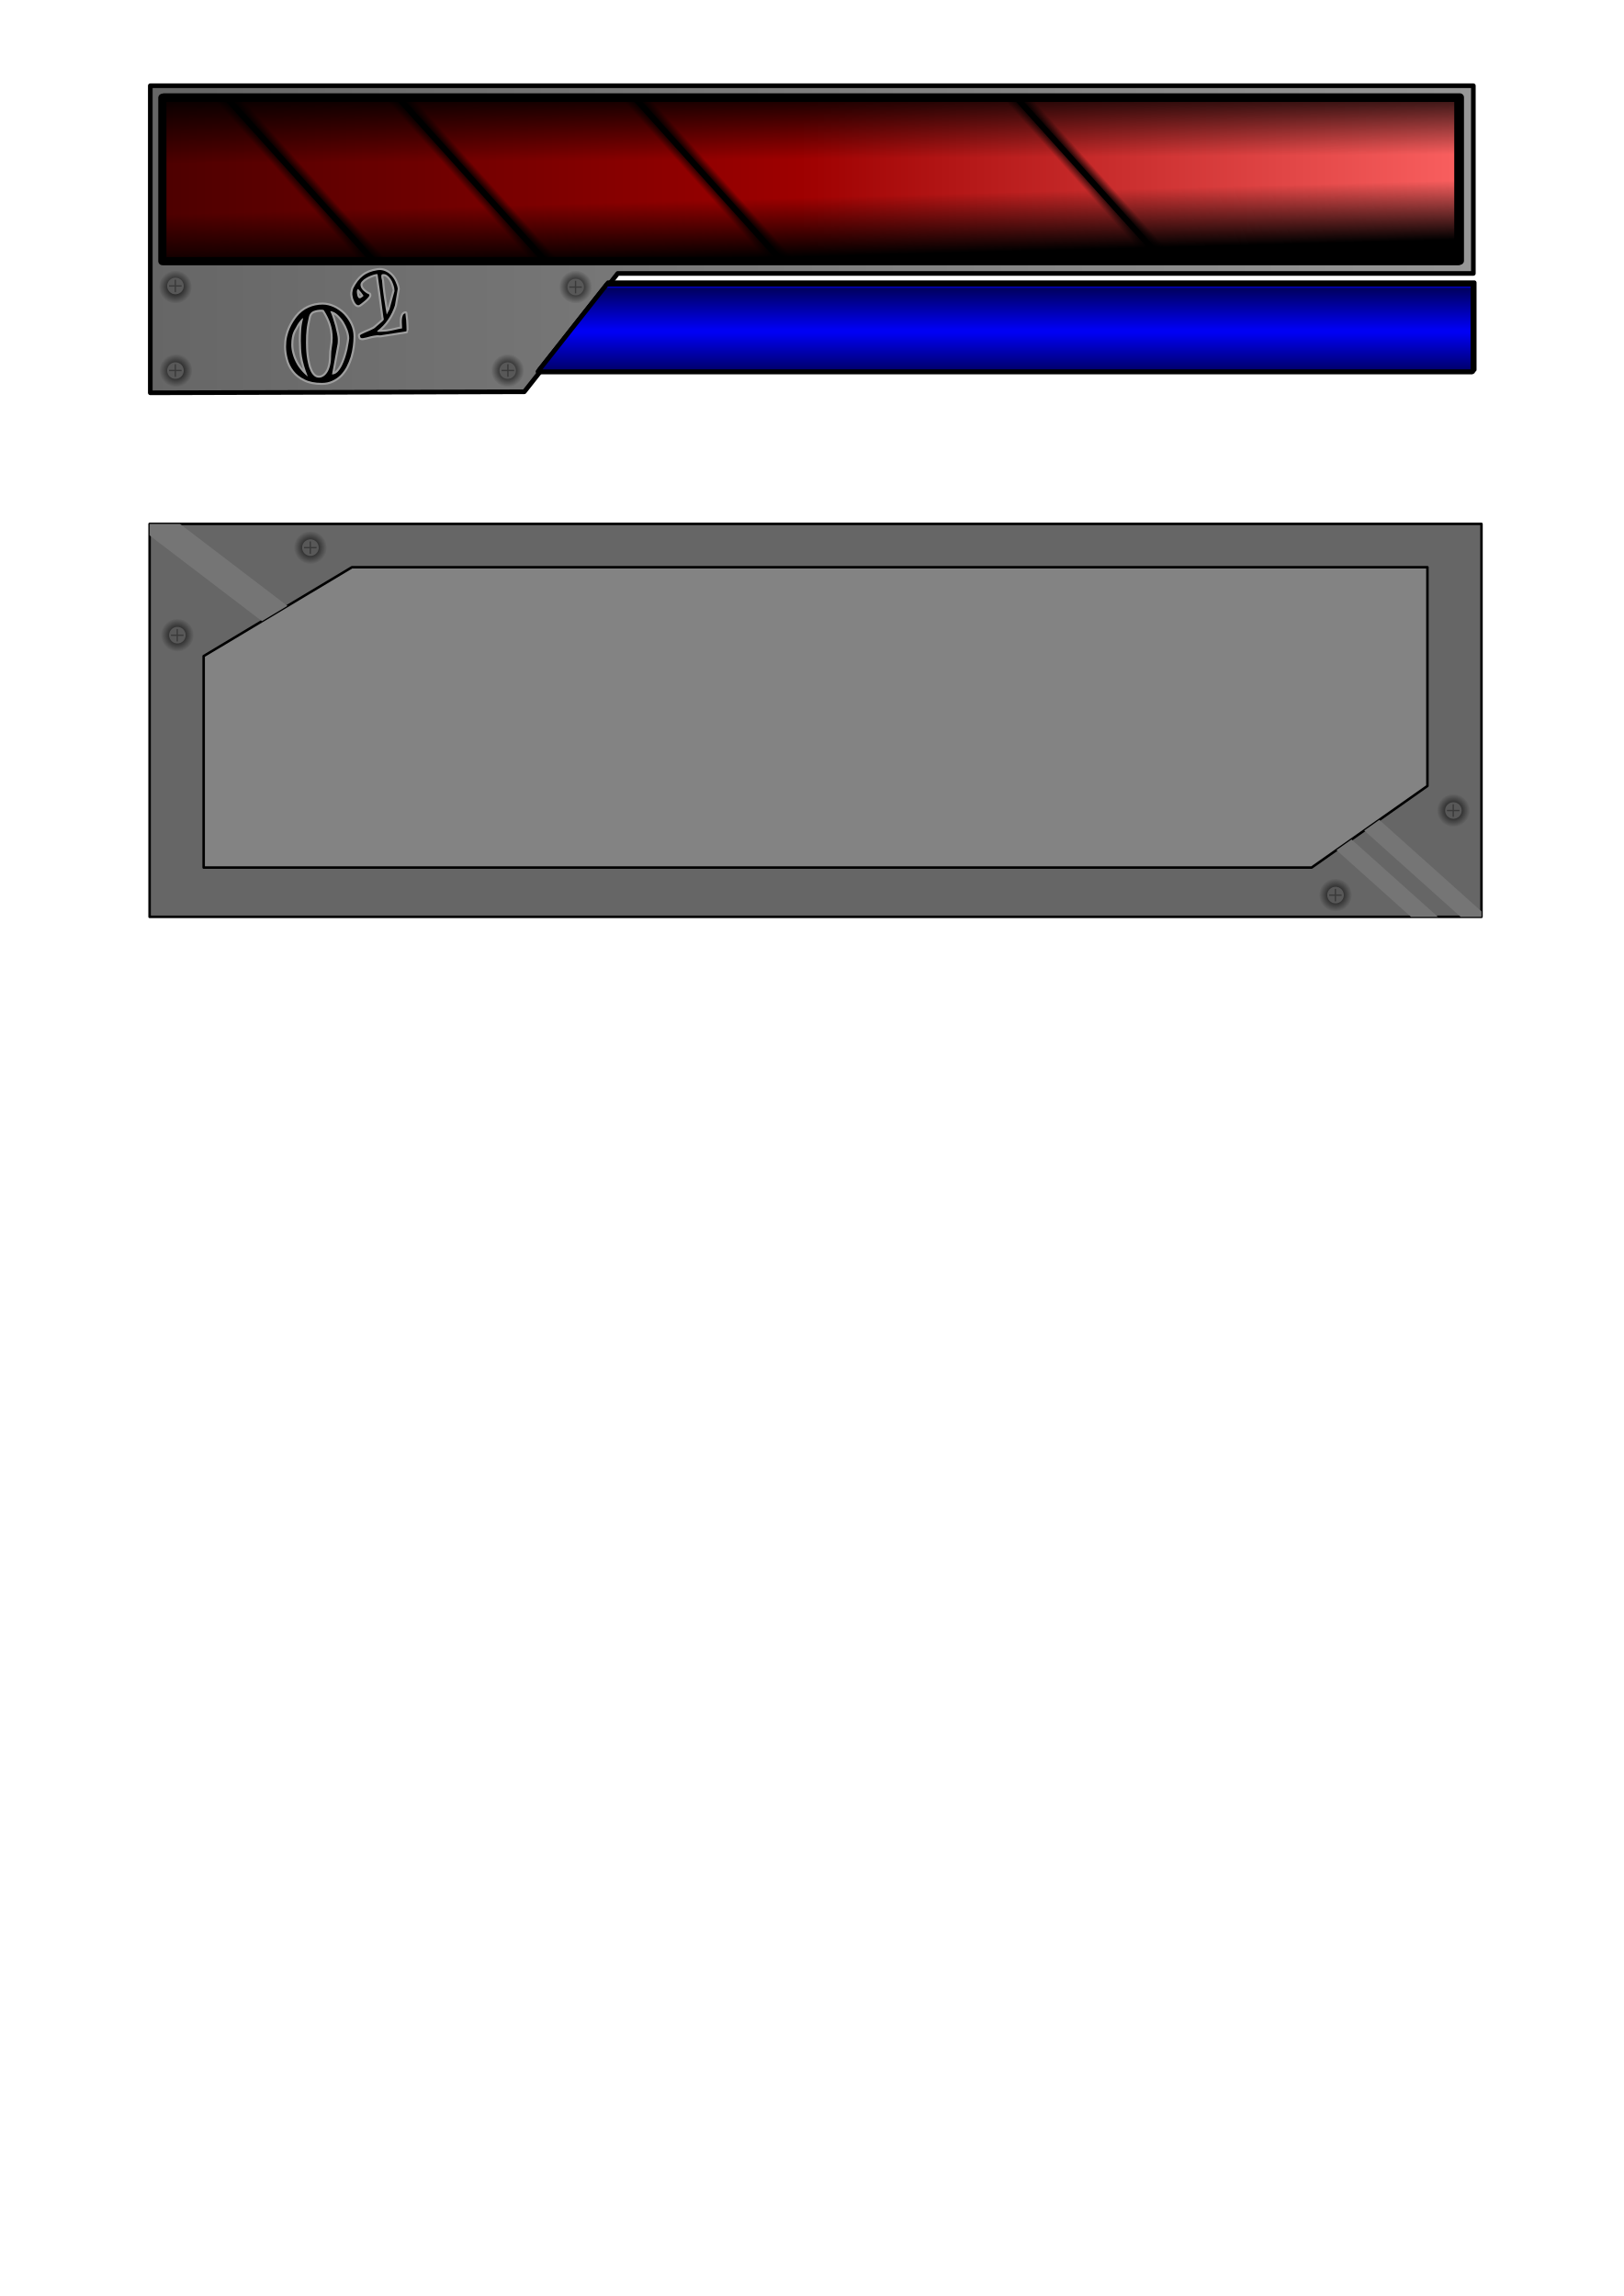
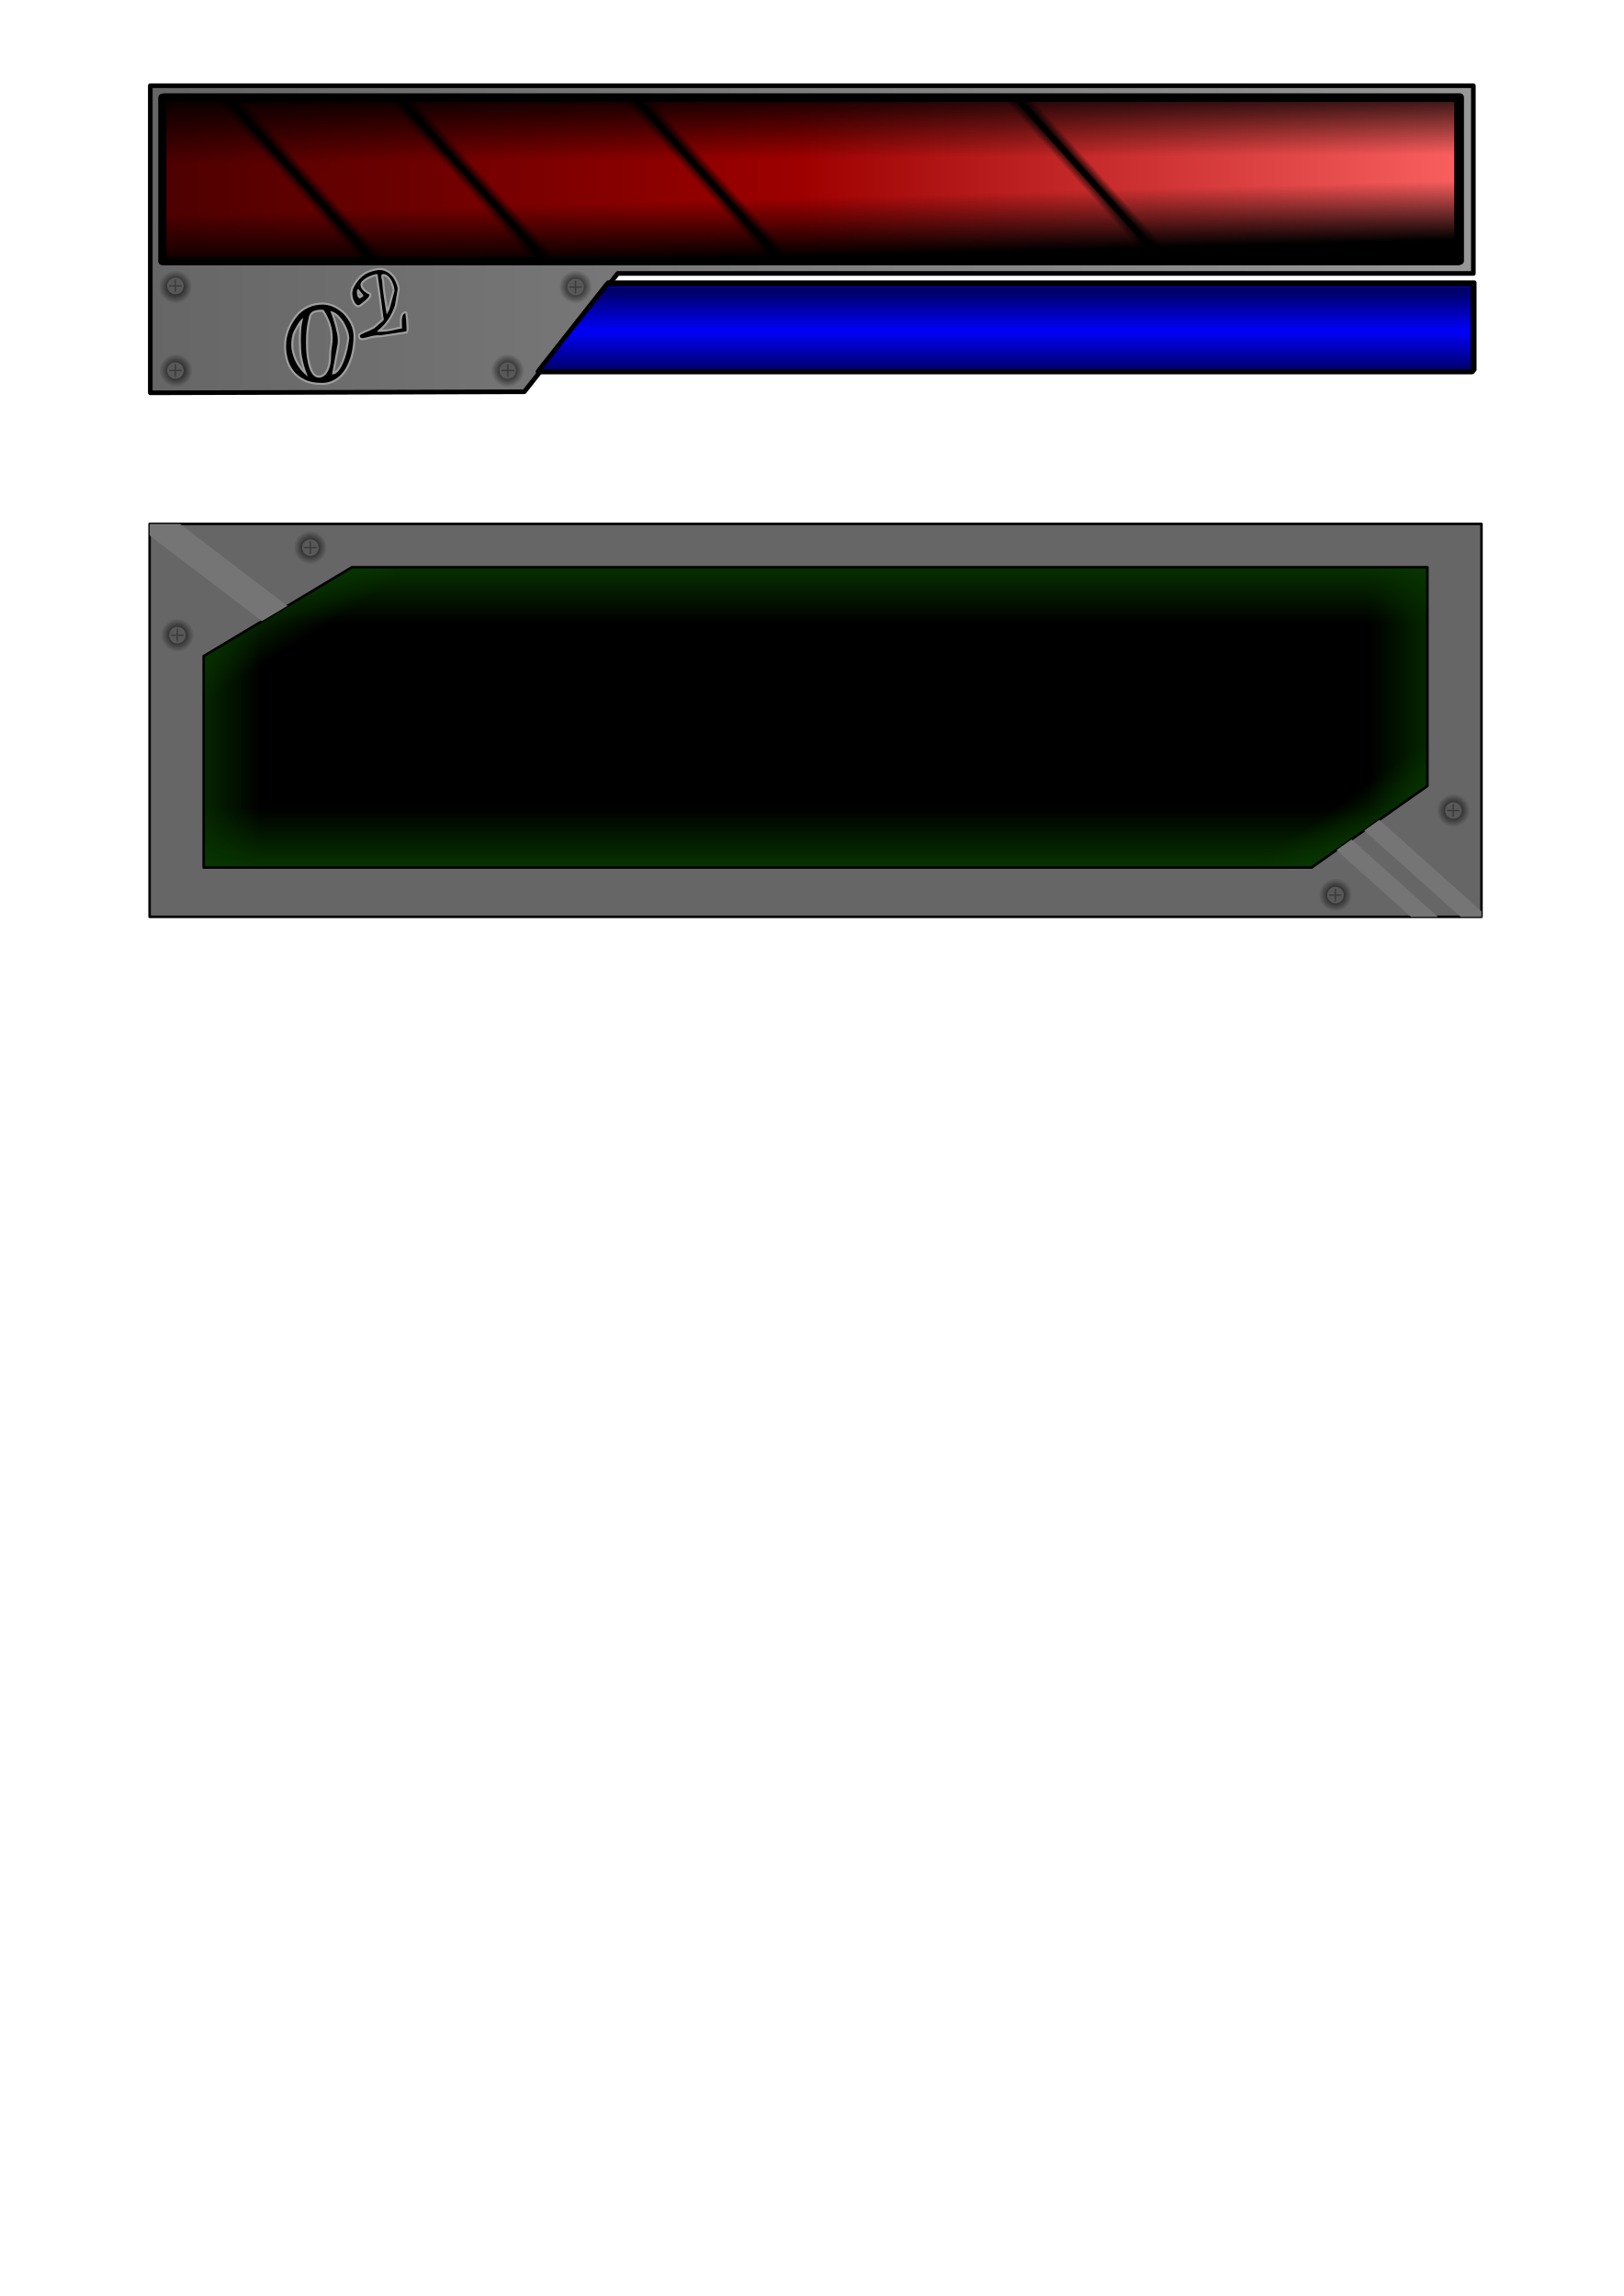
<svg xmlns="http://www.w3.org/2000/svg" xmlns:xlink="http://www.w3.org/1999/xlink" width="210mm" height="297mm" viewBox="0 0 210 297" version="1.1" id="svg1">
  <defs id="defs1">
+     <linearGradient id="linearGradient26">
+       <stop style="stop-color:#1ac000;stop-opacity:1;" offset="0" id="stop23" />
+       <stop style="stop-color:#1ac000;stop-opacity:0;" offset="1" id="stop26" />
+     </linearGradient>
+     <linearGradient id="linearGradient21">
+       <stop style="stop-color:#1ac000;stop-opacity:1;" offset="0" id="stop21" />
+       <stop style="stop-color:#1ac000;stop-opacity:0;" offset="1" id="stop22" />
+     </linearGradient>
+     <linearGradient id="linearGradient19">
+       <stop style="stop-color:#1ac000;stop-opacity:1;" offset="0" id="stop19" />
+       <stop style="stop-color:#1ac000;stop-opacity:0;" offset="1" id="stop20" />
+     </linearGradient>
+     <linearGradient id="linearGradient14">
+       <stop style="stop-color:#1ac000;stop-opacity:1;" offset="0" id="stop17" />
+       <stop style="stop-color:#1ac000;stop-opacity:0;" offset="1" id="stop18" />
+     </linearGradient>
+     <linearGradient id="linearGradient11">
+       <stop style="stop-color:#1ac000;stop-opacity:0;" offset="0" id="stop11" />
+       <stop style="stop-color:#1ac000;stop-opacity:1;" offset="1" id="stop12" />
+     </linearGradient>
+     <linearGradient id="linearGradient8">
+       <stop style="stop-color:#1ac000;stop-opacity:1;" offset="0" id="stop8" />
+       <stop style="stop-color:#1ac000;stop-opacity:0;" offset="1" id="stop9" />
+     </linearGradient>
    <linearGradient id="linearGradient64">
      <stop style="stop-color:#000000;stop-opacity:1;" offset="0" id="stop64" />
      <stop style="stop-color:#000000;stop-opacity:0;" offset="1" id="stop65" />
    </linearGradient>
    <linearGradient id="linearGradient53">
      <stop style="stop-color:#000000;stop-opacity:0;" offset="0.332" id="stop55" />
      <stop style="stop-color:#000000;stop-opacity:1;" offset="0.516" id="stop53" />
      <stop style="stop-color:#000000;stop-opacity:0;" offset="0.676" id="stop54" />
    </linearGradient>
    <linearGradient id="linearGradient51">
      <stop style="stop-color:#2c2c2c;stop-opacity:1;" offset="0" id="stop49" />
      <stop style="stop-color:#666666;stop-opacity:1;" offset="0.513" id="stop50" />
      <stop style="stop-color:#373737;stop-opacity:1;" offset="0.989" id="stop51" />
    </linearGradient>
    <linearGradient id="linearGradient40">
      <stop style="stop-color:#000000;stop-opacity:1;" offset="0" id="stop40" />
      <stop style="stop-color:#000000;stop-opacity:0;" offset="1" id="stop41" />
    </linearGradient>
    <linearGradient id="linearGradient28">
      <stop style="stop-color:#000000;stop-opacity:1;" offset="0" id="stop28" />
      <stop style="stop-color:#000000;stop-opacity:0;" offset="1" id="stop29" />
    </linearGradient>
    <linearGradient id="linearGradient24">
      <stop style="stop-color:#666666;stop-opacity:1;" offset="0" id="stop24" />
      <stop style="stop-color:#979797;stop-opacity:1;" offset="1" id="stop25" />
    </linearGradient>
    <linearGradient id="linearGradient13">
      <stop style="stop-color:#4d0000;stop-opacity:1;" offset="0" id="stop14" />
      <stop style="stop-color:#9e0000;stop-opacity:1;" offset="0.492" id="stop15" />
      <stop style="stop-color:#f95f5f;stop-opacity:1;" offset="1" id="stop16" />
    </linearGradient>
    <linearGradient id="swatch7">
      <stop style="stop-color:#666666;stop-opacity:1;" offset="0" id="stop7" />
    </linearGradient>
    <linearGradient xlink:href="#linearGradient51" id="linearGradient16" x1="19.454" y1="22.894" x2="188.405" y2="22.894" gradientUnits="userSpaceOnUse" gradientTransform="matrix(0.9938424,0,0,0.9417226,0.9085096,1.468479)" />
    <linearGradient xlink:href="#linearGradient24" id="linearGradient25" x1="17.812" y1="64.259" x2="189.227" y2="64.259" gradientUnits="userSpaceOnUse" gradientTransform="translate(0.6713788,-33.4426)" />
    <radialGradient xlink:href="#linearGradient28" id="radialGradient29" cx="21.887" cy="36.993" fx="21.887" fy="36.993" r="2.148" gradientUnits="userSpaceOnUse" />
    <radialGradient xlink:href="#linearGradient28" id="radialGradient30" cx="21.954" cy="47.802" fx="21.954" fy="47.802" r="2.148" gradientUnits="userSpaceOnUse" />
    <radialGradient xlink:href="#linearGradient28" id="radialGradient31" cx="73.65" cy="36.993" fx="73.65" fy="36.993" r="2.148" gradientUnits="userSpaceOnUse" />
    <radialGradient xlink:href="#linearGradient28" id="radialGradient32" cx="64.855" cy="47.802" fx="64.855" fy="47.802" r="2.148" gradientUnits="userSpaceOnUse" />
    <linearGradient xlink:href="#linearGradient40" id="linearGradient44" gradientUnits="userSpaceOnUse" gradientTransform="translate(-3.418103,-1.329263)" x1="132.926" y1="52.696" x2="132.926" y2="43.581" />
    <clipPath clipPathUnits="userSpaceOnUse" id="clipPath44">
      <path id="path45" style="fill:none;fill-opacity:1;stroke:#000000;stroke-width:0.584;stroke-linecap:round;stroke-linejoin:round;stroke-dasharray:none;stroke-opacity:1" d="M 77.847,36.808 68.955,48.071 H 189.87 V 36.808 Z" />
    </clipPath>
    <linearGradient xlink:href="#linearGradient40" id="linearGradient45" gradientUnits="userSpaceOnUse" gradientTransform="translate(-3.418103,-1.329263)" x1="132.926" y1="52.696" x2="132.926" y2="43.581" />
    <linearGradient xlink:href="#linearGradient40" id="linearGradient47" gradientUnits="userSpaceOnUse" gradientTransform="translate(-3.418103,-1.329263)" x1="132.926" y1="52.696" x2="132.926" y2="43.581" />
    <linearGradient xlink:href="#linearGradient40" id="linearGradient48" gradientUnits="userSpaceOnUse" gradientTransform="translate(-3.418103,-1.329263)" x1="132.926" y1="52.696" x2="132.926" y2="43.581" />
    <linearGradient xlink:href="#linearGradient13" id="linearGradient49" gradientUnits="userSpaceOnUse" gradientTransform="matrix(0.9938424,0,0,0.9417226,0.718615,54.82887)" x1="19.454" y1="22.894" x2="188.405" y2="22.894" />
    <linearGradient xlink:href="#linearGradient53" id="linearGradient54" x1="-26.61" y1="102.745" x2="-15.782" y2="102.745" gradientUnits="userSpaceOnUse" />
    <linearGradient xlink:href="#linearGradient53" id="linearGradient56" gradientUnits="userSpaceOnUse" x1="-26.61" y1="102.745" x2="-15.782" y2="102.745" />
    <linearGradient xlink:href="#linearGradient53" id="linearGradient58" gradientUnits="userSpaceOnUse" x1="-26.61" y1="102.745" x2="-15.782" y2="102.745" />
    <linearGradient xlink:href="#linearGradient53" id="linearGradient60" gradientUnits="userSpaceOnUse" x1="-26.61" y1="102.745" x2="-15.782" y2="102.745" />
    <linearGradient xlink:href="#linearGradient64" id="linearGradient65" x1="103.973" y1="86.37" x2="103.772" y2="78.716" gradientUnits="userSpaceOnUse" />
    <linearGradient xlink:href="#linearGradient64" id="linearGradient66" gradientUnits="userSpaceOnUse" x1="103.838" y1="87.847" x2="103.772" y2="78.582" gradientTransform="translate(-207.7447,-152.3299)" />
    <radialGradient xlink:href="#linearGradient28" id="radialGradient77" gradientUnits="userSpaceOnUse" cx="73.65" cy="36.993" fx="73.65" fy="36.993" r="2.148" />
    <radialGradient xlink:href="#linearGradient28" id="radialGradient79" gradientUnits="userSpaceOnUse" cx="73.65" cy="36.993" fx="73.65" fy="36.993" r="2.148" />
    <radialGradient xlink:href="#linearGradient28" id="radialGradient83" gradientUnits="userSpaceOnUse" cx="73.65" cy="36.993" fx="73.65" fy="36.993" r="2.148" />
    <radialGradient xlink:href="#linearGradient28" id="radialGradient84" gradientUnits="userSpaceOnUse" cx="73.65" cy="36.993" fx="73.65" fy="36.993" r="2.148" />
    <clipPath clipPathUnits="userSpaceOnUse" id="clipPath84">
      <path id="path85" style="fill:#666666;fill-opacity:1;stroke:#000000;stroke-width:0.414;stroke-linecap:round;stroke-linejoin:round;stroke-dasharray:none;stroke-opacity:1" d="m -69.487,111.734 -66.626,83.8 H 36.145 l 66.626,-83.8 z m 18.82,9.241 H 88.433 L 51.346,167.621 22.536,185.022 H -120.764 l 35.858,-45.102 z" />
    </clipPath>
    <clipPath clipPathUnits="userSpaceOnUse" id="clipPath86">
      <path id="path87" style="fill:#666666;fill-opacity:1;stroke:#000000;stroke-width:0.395;stroke-linecap:round;stroke-linejoin:round;stroke-dasharray:none;stroke-opacity:1" d="M -56.289,101.557 -113.016,177.724 H 59.242 l 56.727,-76.167 z m 19.911,8.4 H 102.722 L 71.145,152.354 44.391,168.17 H -98.909 l 30.531,-40.994 z" />
    </clipPath>
    <clipPath clipPathUnits="userSpaceOnUse" id="clipPath88">
      <path id="path89" style="fill:#666666;fill-opacity:1;stroke:#000000;stroke-width:0.395;stroke-linecap:round;stroke-linejoin:round;stroke-dasharray:none;stroke-opacity:1" d="M -56.289,101.557 -113.016,177.724 H 59.242 l 56.727,-76.167 z m 19.911,8.4 H 102.722 L 71.145,152.354 44.391,168.17 H -98.909 l 30.531,-40.994 z" />
    </clipPath>
+     <linearGradient xlink:href="#linearGradient8" id="linearGradient9" x1="103.504" y1="71.158" x2="103.504" y2="79.707" gradientUnits="userSpaceOnUse" gradientTransform="translate(0,0.980201)" />
+     <linearGradient xlink:href="#linearGradient26" id="linearGradient10" gradientUnits="userSpaceOnUse" gradientTransform="translate(-211.6286,-184.2469)" x1="103.504" y1="71.158" x2="103.504" y2="79.707" />
+     <linearGradient xlink:href="#linearGradient11" id="linearGradient12" x1="178.128" y1="91.469" x2="189.603" y2="91.469" gradientUnits="userSpaceOnUse" gradientTransform="translate(-1.089112)" />
+     <linearGradient xlink:href="#linearGradient14" id="linearGradient18" x1="81.977" y1="194.915" x2="81.872" y2="188.066" gradientUnits="userSpaceOnUse" gradientTransform="translate(1.517726,-3.358289)" />
+     <linearGradient xlink:href="#linearGradient19" id="linearGradient20" x1="21.178" y1="95.264" x2="32.345" y2="95.264" gradientUnits="userSpaceOnUse" gradientTransform="translate(1.415846)" />
+     <linearGradient xlink:href="#linearGradient21" id="linearGradient22" x1="-11.264" y1="79.23" x2="-11.125" y2="87.602" gradientUnits="userSpaceOnUse" gradientTransform="translate(-0.1043817,3.558134)" />
  </defs>
  <g id="layer1">
    <g id="g67" transform="translate(0.8056546,0.1342758)">
      <rect style="display:inline;fill:url(#linearGradient45);stroke:none;stroke-width:0.584;stroke-linecap:round;stroke-linejoin:round;stroke-dasharray:none;stroke-opacity:1" id="rect45" width="129.508" height="9.305" x="64.564" y="42.157" clip-path="url(#clipPath44)" transform="matrix(1,0,0,-1,0.1898946,84.91052)" />
      <path id="rect1" style="fill:url(#linearGradient25);stroke:#000000;stroke-width:0.6;stroke-linecap:round;stroke-linejoin:round;stroke-dasharray:none;stroke-opacity:1" d="M 18.633,10.956 V 50.677 L 67.004,50.543 79.088,35.235 H 189.749 V 10.956 Z" />
      <rect style="fill:url(#linearGradient16);fill-opacity:1;stroke:#000000;stroke-width:1.06;stroke-linecap:round;stroke-linejoin:round;stroke-dasharray:none;stroke-opacity:1" id="rect2" width="167.616" height="21.121" x="20.39" y="12.468" />
      <circle style="fill:url(#radialGradient29);fill-opacity:1;stroke:none;stroke-width:0.6;stroke-linecap:round;stroke-linejoin:round;stroke-dasharray:none;stroke-opacity:1" id="path26" cx="21.887" cy="36.993" r="2.148" />
      <circle style="fill:url(#radialGradient30);fill-opacity:1;stroke:none;stroke-width:0.6;stroke-linecap:round;stroke-linejoin:round;stroke-dasharray:none;stroke-opacity:1" id="circle26" cx="21.954" cy="47.802" r="2.148" />
      <circle style="fill:url(#radialGradient32);fill-opacity:1;stroke:none;stroke-width:0.6;stroke-linecap:round;stroke-linejoin:round;stroke-dasharray:none;stroke-opacity:1" id="circle27" cx="64.855" cy="47.802" r="2.148" />
      <circle style="fill:#585858;fill-opacity:1;stroke:none;stroke-width:0.3;stroke-linecap:round;stroke-linejoin:round;stroke-dasharray:none;stroke-opacity:1" id="circle36" cx="64.855" cy="47.802" r="1.074" />
      <circle style="fill:#585858;fill-opacity:1;stroke:none;stroke-width:0.3;stroke-linecap:round;stroke-linejoin:round;stroke-dasharray:none;stroke-opacity:1" id="circle37" cx="21.887" cy="47.802" r="1.074" />
      <circle style="fill:#585858;fill-opacity:1;stroke:none;stroke-width:0.3;stroke-linecap:round;stroke-linejoin:round;stroke-dasharray:none;stroke-opacity:1" id="circle38" cx="21.887" cy="36.859" r="1.074" />
      <rect style="display:inline;fill:url(#linearGradient44);stroke:none;stroke-width:0.584;stroke-linecap:round;stroke-linejoin:round;stroke-dasharray:none;stroke-opacity:1" id="rect42" width="129.508" height="9.305" x="64.564" y="42.157" clip-path="url(#clipPath44)" />
      <path id="rect38" style="fill:none;fill-opacity:1;stroke:#000000;stroke-width:0.584;stroke-linecap:round;stroke-linejoin:round;stroke-dasharray:none;stroke-opacity:1" d="M 77.847,36.428 68.955,47.691 H 189.87 V 36.428 Z" />
      <path id="rect72" style="fill:#000000;fill-opacity:0.34;stroke:none;stroke-width:0.588;stroke-linecap:round;stroke-linejoin:round;stroke-dasharray:none;stroke-opacity:1" d="M 21.784 36.043 L 21.784 36.767 L 21.059 36.767 L 21.059 36.94 L 21.784 36.94 L 21.784 37.665 L 21.957 37.665 L 21.957 36.94 L 22.681 36.94 L 22.681 36.767 L 21.957 36.767 L 21.957 36.043 L 21.784 36.043 z " />
      <path id="path73" style="fill:#000000;fill-opacity:0.34;stroke:none;stroke-width:0.588;stroke-linecap:round;stroke-linejoin:round;stroke-dasharray:none;stroke-opacity:1" d="m 21.784,46.979 v 0.725 h -0.725 v 0.173 h 0.725 v 0.725 h 0.173 v -0.725 h 0.725 V 47.703 H 21.957 v -0.725 z" />
      <path id="path74" style="fill:#000000;fill-opacity:0.34;stroke:none;stroke-width:0.588;stroke-linecap:round;stroke-linejoin:round;stroke-dasharray:none;stroke-opacity:1" d="m 64.797,46.979 v 0.725 H 64.073 v 0.173 h 0.725 v 0.725 h 0.173 v -0.725 h 0.725 v -0.173 h -0.725 v -0.725 z" />
      <g id="g77">
        <circle style="fill:url(#radialGradient31);fill-opacity:1;stroke:none;stroke-width:0.6;stroke-linecap:round;stroke-linejoin:round;stroke-dasharray:none;stroke-opacity:1" id="circle76" cx="73.65" cy="36.993" r="2.148" />
        <circle style="fill:#585858;fill-opacity:1;stroke:none;stroke-width:0.3;stroke-linecap:round;stroke-linejoin:round;stroke-dasharray:none;stroke-opacity:1" id="circle77" cx="73.65" cy="36.993" r="1.074" />
        <path id="path77" style="fill:#000000;fill-opacity:0.34;stroke:none;stroke-width:0.588;stroke-linecap:round;stroke-linejoin:round;stroke-dasharray:none;stroke-opacity:1" d="m 73.545,36.188 v 0.725 h -0.725 v 0.173 h 0.725 v 0.725 h 0.173 v -0.725 h 0.725 v -0.173 h -0.725 v -0.725 z" />
      </g>
      <g id="g68" transform="matrix(0.4008509,0,0,0.4008509,21.1315,70.28018)">
        <path style="font-size:37.328px;font-family:Miltonian;-inkscape-font-specification:Miltonian;text-align:center;text-anchor:middle;stroke:#9f9f9f;stroke-width:1.322;stroke-linecap:round;stroke-linejoin:round;stroke-dasharray:none;stroke-opacity:1" d="m -49.331,77.373 q -1.866,0 -3.695,-0.859 -1.792,-0.859 -3.21,-2.277 -1.381,-1.456 -2.24,-3.285 -0.859,-1.866 -0.859,-3.845 0,-1.53 0.224,-3.21 0.224,-1.717 0.709,-3.36 0.523,-1.68 1.306,-3.21 0.821,-1.53 1.941,-2.688 1.157,-1.157 2.65,-1.829 1.493,-0.709 3.397,-0.709 3.36,0 5.562,1.12 2.24,1.083 3.546,2.8 1.344,1.717 1.866,3.807 0.56,2.053 0.56,3.994 0,1.754 -0.336,3.21 -0.336,1.456 -0.859,2.65 -0.523,1.195 -1.12,2.128 -0.597,0.933 -1.12,1.605 -1.568,1.978 -3.77,2.986 -2.165,0.971 -4.554,0.971 z m -3.285,-10.751 q 0,2.314 0.709,4.554 0.747,2.202 2.09,4.293 0.112,0.187 0.373,0.224 0.261,0.037 0.485,0.037 1.381,0 2.538,-0.448 1.157,-0.448 1.493,-1.866 0.299,-1.381 0.485,-2.352 0.187,-1.008 0.261,-1.866 0.112,-0.896 0.149,-1.829 0.037,-0.933 0.037,-2.24 0,-0.709 -0.037,-1.829 -0.037,-1.12 -0.187,-2.352 -0.149,-1.269 -0.448,-2.538 -0.261,-1.306 -0.747,-2.314 -0.448,-1.045 -1.157,-1.68 -0.672,-0.635 -1.642,-0.635 -0.709,0 -1.418,0.448 -0.672,0.411 -1.232,1.269 -0.56,0.859 -0.896,2.202 -0.336,1.306 -0.336,3.098 0,1.418 -0.261,2.912 -0.261,1.493 -0.261,2.912 z m -5.338,-0.149 q 0,1.12 0.485,2.576 0.523,1.456 1.344,2.8 0.859,1.306 1.941,2.277 1.083,0.971 2.277,1.157 0,-0.037 0,-0.075 0.037,-0.037 0.037,-0.075 -0.411,-0.821 -0.821,-2.128 -0.411,-1.306 -0.784,-2.613 -0.336,-1.344 -0.56,-2.464 -0.224,-1.12 -0.224,-1.642 0,-0.224 0,-0.784 0,-0.56 0.037,-0.672 l 1.829,-10.004 q -0.971,0 -1.754,0.784 -0.784,0.784 -1.418,2.016 -0.597,1.195 -1.083,2.65 -0.448,1.418 -0.747,2.725 -0.261,1.306 -0.411,2.277 -0.149,0.933 -0.149,1.195 z m 15.603,-0.821 q 0,1.792 -0.112,3.621 -0.112,1.792 -0.635,3.658 h 0.224 q 0.037,0 0.261,-0.224 0.224,-0.261 0.485,-0.56 0.261,-0.336 0.523,-0.672 0.261,-0.373 0.373,-0.597 0.373,-0.709 0.709,-1.269 0.373,-0.56 0.635,-1.232 0.299,-0.709 0.448,-1.605 0.187,-0.933 0.187,-2.352 0,-1.456 -0.411,-2.874 -0.373,-1.456 -1.083,-2.8 -0.672,-1.344 -1.68,-2.501 -0.971,-1.195 -2.165,-2.09 0.784,1.978 1.232,3.546 0.448,1.568 0.672,2.912 0.224,1.344 0.261,2.576 0.075,1.195 0.075,2.464 z" id="text67" transform="scale(-1)" aria-label="0" />
        <path d="m 70.952,-57.162 q 0,-0.216 0.525,-0.402 0.556,-0.185 1.297,-0.371 0.772,-0.216 1.575,-0.402 0.834,-0.216 1.39,-0.432 0.093,-0.031 0.463,-0.247 0.371,-0.247 0.834,-0.525 0.463,-0.278 0.896,-0.556 0.463,-0.278 0.68,-0.432 0.525,-0.34 0.649,-0.494 0.124,-0.185 0.124,-0.432 0,-0.154 -0.031,-0.309 0,-0.185 0,-0.463 0.062,-1.946 0.093,-4.046 0.062,-2.1 0.093,-3.985 0.031,-1.915 0.031,-3.367 0.031,-1.452 0.031,-2.1 0,-0.247 -0.154,-0.278 -0.154,-0.031 -0.309,-0.031 -0.587,0 -1.514,0.185 -0.927,0.185 -1.822,0.556 -0.896,0.34 -1.544,0.896 -0.649,0.525 -0.649,1.266 0,0.525 0.216,0.988 0.216,0.463 0.556,0.896 0.34,0.402 0.741,0.772 0.402,0.34 0.803,0.587 0,0.031 0,0.093 0.031,0.062 0.031,0.093 0,0.309 -0.556,0.772 -0.556,0.463 -1.266,0.896 -0.68,0.432 -1.297,0.741 -0.618,0.309 -0.741,0.309 -0.432,0 -0.741,-0.371 -0.278,-0.371 -0.463,-0.865 -0.185,-0.525 -0.278,-1.019 -0.062,-0.525 -0.062,-0.803 0,-0.371 0,-0.649 0.031,-0.278 0.093,-0.556 0.093,-0.278 0.185,-0.587 0.124,-0.309 0.309,-0.741 0.865,-1.205 1.761,-2.07 0.896,-0.865 1.915,-1.421 1.019,-0.587 2.224,-0.865 1.205,-0.278 2.687,-0.278 1.359,0 2.409,0.649 1.05,0.649 1.761,1.668 0.71,0.988 1.05,2.224 0.371,1.236 0.371,2.378 l -1.73,5.189 q -1.174,2.317 -2.904,4.17 -1.699,1.853 -3.985,3.089 v 0.185 q 0,0.093 0.463,0.185 0.494,0.062 1.05,0.124 0.587,0.062 1.081,0.093 0.494,0.031 0.556,0.031 1.236,0 2.44,-0.093 1.205,-0.124 2.471,-0.124 0.062,-0.402 0.124,-1.174 0.062,-0.772 0.216,-1.544 0.154,-0.772 0.494,-1.328 0.34,-0.587 0.958,-0.587 0,0.093 -0.031,0.402 0,0.309 -0.031,0.68 0,0.34 -0.031,0.649 0,0.309 0,0.402 -0.031,0.371 -0.093,0.958 -0.031,0.587 -0.124,1.143 -0.062,0.556 -0.124,0.958 -0.031,0.402 -0.062,0.402 l -0.154,0.185 h -8.433 q -0.618,-0.154 -1.019,-0.185 -0.371,-0.031 -0.958,-0.031 -0.927,0 -1.822,0.124 -0.896,0.124 -1.822,0.124 -0.463,0 -0.68,-0.154 -0.216,-0.185 -0.216,-0.741 z m 10.224,-18.534 q -0.34,0 -0.432,0.371 -0.093,0.34 -0.093,0.741 0,0.309 0.031,0.556 0.031,0.216 0.031,0.309 -0.062,1.019 -0.124,1.915 -0.031,0.865 -0.062,1.761 0,0.865 -0.031,1.853 0,0.958 0,2.224 0,0.185 0,0.68 0,0.463 0,0.988 0.031,0.525 0.031,1.019 0,0.494 0,0.68 l 1.143,-1.544 2.502,-5.56 q 0.031,-0.031 0.031,-0.402 0.031,-0.371 0.031,-0.556 0,-0.587 -0.185,-1.452 -0.154,-0.865 -0.525,-1.668 -0.371,-0.803 -0.958,-1.359 -0.587,-0.556 -1.39,-0.556 z m -9.081,5.344 q 0,0.34 0.154,0.803 0.154,0.432 0.618,0.432 0.062,0 0.247,-0.062 0.185,-0.093 0.371,-0.185 0.216,-0.093 0.371,-0.185 0.154,-0.093 0.154,-0.154 v -0.185 q -0.309,-0.618 -0.587,-1.143 -0.247,-0.432 -0.494,-0.772 -0.216,-0.371 -0.278,-0.371 -0.247,0.093 -0.371,0.309 -0.093,0.216 -0.154,0.494 -0.031,0.247 -0.031,0.525 0,0.278 0,0.494 z" id="text68" style="font-size:30.889px;font-family:Miltonian;-inkscape-font-specification:Miltonian;text-align:center;text-anchor:middle;stroke:#9f9f9f;stroke-width:1.322;stroke-linecap:round;stroke-linejoin:round;stroke-dasharray:none;stroke-opacity:1" transform="rotate(-8.769053)" aria-label="2" />
        <path style="font-size:37.328px;font-family:Miltonian;-inkscape-font-specification:Miltonian;text-align:center;text-anchor:middle;stroke-width:0.065;stroke-linecap:round;stroke-linejoin:round" d="m -49.331,77.373 q -1.866,0 -3.695,-0.859 -1.792,-0.859 -3.21,-2.277 -1.381,-1.456 -2.24,-3.285 -0.859,-1.866 -0.859,-3.845 0,-1.53 0.224,-3.21 0.224,-1.717 0.709,-3.36 0.523,-1.68 1.306,-3.21 0.821,-1.53 1.941,-2.688 1.157,-1.157 2.65,-1.829 1.493,-0.709 3.397,-0.709 3.36,0 5.562,1.12 2.24,1.083 3.546,2.8 1.344,1.717 1.866,3.807 0.56,2.053 0.56,3.994 0,1.754 -0.336,3.21 -0.336,1.456 -0.859,2.65 -0.523,1.195 -1.12,2.128 -0.597,0.933 -1.12,1.605 -1.568,1.978 -3.77,2.986 -2.165,0.971 -4.554,0.971 z m -3.285,-10.751 q 0,2.314 0.709,4.554 0.747,2.202 2.09,4.293 0.112,0.187 0.373,0.224 0.261,0.037 0.485,0.037 1.381,0 2.538,-0.448 1.157,-0.448 1.493,-1.866 0.299,-1.381 0.485,-2.352 0.187,-1.008 0.261,-1.866 0.112,-0.896 0.149,-1.829 0.037,-0.933 0.037,-2.24 0,-0.709 -0.037,-1.829 -0.037,-1.12 -0.187,-2.352 -0.149,-1.269 -0.448,-2.538 -0.261,-1.306 -0.747,-2.314 -0.448,-1.045 -1.157,-1.68 -0.672,-0.635 -1.642,-0.635 -0.709,0 -1.418,0.448 -0.672,0.411 -1.232,1.269 -0.56,0.859 -0.896,2.202 -0.336,1.306 -0.336,3.098 0,1.418 -0.261,2.912 -0.261,1.493 -0.261,2.912 z m -5.338,-0.149 q 0,1.12 0.485,2.576 0.523,1.456 1.344,2.8 0.859,1.306 1.941,2.277 1.083,0.971 2.277,1.157 0,-0.037 0,-0.075 0.037,-0.037 0.037,-0.075 -0.411,-0.821 -0.821,-2.128 -0.411,-1.306 -0.784,-2.613 -0.336,-1.344 -0.56,-2.464 -0.224,-1.12 -0.224,-1.642 0,-0.224 0,-0.784 0,-0.56 0.037,-0.672 l 1.829,-10.004 q -0.971,0 -1.754,0.784 -0.784,0.784 -1.418,2.016 -0.597,1.195 -1.083,2.65 -0.448,1.418 -0.747,2.725 -0.261,1.306 -0.411,2.277 -0.149,0.933 -0.149,1.195 z m 15.603,-0.821 q 0,1.792 -0.112,3.621 -0.112,1.792 -0.635,3.658 h 0.224 q 0.037,0 0.261,-0.224 0.224,-0.261 0.485,-0.56 0.261,-0.336 0.523,-0.672 0.261,-0.373 0.373,-0.597 0.373,-0.709 0.709,-1.269 0.373,-0.56 0.635,-1.232 0.299,-0.709 0.448,-1.605 0.187,-0.933 0.187,-2.352 0,-1.456 -0.411,-2.874 -0.373,-1.456 -1.083,-2.8 -0.672,-1.344 -1.68,-2.501 -0.971,-1.195 -2.165,-2.09 0.784,1.978 1.232,3.546 0.448,1.568 0.672,2.912 0.224,1.344 0.261,2.576 0.075,1.195 0.075,2.464 z" id="text69" transform="scale(-1)" aria-label="0" />
        <path d="m 70.952,-57.162 q 0,-0.216 0.525,-0.402 0.556,-0.185 1.297,-0.371 0.772,-0.216 1.575,-0.402 0.834,-0.216 1.39,-0.432 0.093,-0.031 0.463,-0.247 0.371,-0.247 0.834,-0.525 0.463,-0.278 0.896,-0.556 0.463,-0.278 0.68,-0.432 0.525,-0.34 0.649,-0.494 0.124,-0.185 0.124,-0.432 0,-0.154 -0.031,-0.309 0,-0.185 0,-0.463 0.062,-1.946 0.093,-4.046 0.062,-2.1 0.093,-3.985 0.031,-1.915 0.031,-3.367 0.031,-1.452 0.031,-2.1 0,-0.247 -0.154,-0.278 -0.154,-0.031 -0.309,-0.031 -0.587,0 -1.514,0.185 -0.927,0.185 -1.822,0.556 -0.896,0.34 -1.544,0.896 -0.649,0.525 -0.649,1.266 0,0.525 0.216,0.988 0.216,0.463 0.556,0.896 0.34,0.402 0.741,0.772 0.402,0.34 0.803,0.587 0,0.031 0,0.093 0.031,0.062 0.031,0.093 0,0.309 -0.556,0.772 -0.556,0.463 -1.266,0.896 -0.68,0.432 -1.297,0.741 -0.618,0.309 -0.741,0.309 -0.432,0 -0.741,-0.371 -0.278,-0.371 -0.463,-0.865 -0.185,-0.525 -0.278,-1.019 -0.062,-0.525 -0.062,-0.803 0,-0.371 0,-0.649 0.031,-0.278 0.093,-0.556 0.093,-0.278 0.185,-0.587 0.124,-0.309 0.309,-0.741 0.865,-1.205 1.761,-2.07 0.896,-0.865 1.915,-1.421 1.019,-0.587 2.224,-0.865 1.205,-0.278 2.687,-0.278 1.359,0 2.409,0.649 1.05,0.649 1.761,1.668 0.71,0.988 1.05,2.224 0.371,1.236 0.371,2.378 l -1.73,5.189 q -1.174,2.317 -2.904,4.17 -1.699,1.853 -3.985,3.089 v 0.185 q 0,0.093 0.463,0.185 0.494,0.062 1.05,0.124 0.587,0.062 1.081,0.093 0.494,0.031 0.556,0.031 1.236,0 2.44,-0.093 1.205,-0.124 2.471,-0.124 0.062,-0.402 0.124,-1.174 0.062,-0.772 0.216,-1.544 0.154,-0.772 0.494,-1.328 0.34,-0.587 0.958,-0.587 0,0.093 -0.031,0.402 0,0.309 -0.031,0.68 0,0.34 -0.031,0.649 0,0.309 0,0.402 -0.031,0.371 -0.093,0.958 -0.031,0.587 -0.124,1.143 -0.062,0.556 -0.124,0.958 -0.031,0.402 -0.062,0.402 l -0.154,0.185 h -8.433 q -0.618,-0.154 -1.019,-0.185 -0.371,-0.031 -0.958,-0.031 -0.927,0 -1.822,0.124 -0.896,0.124 -1.822,0.124 -0.463,0 -0.68,-0.154 -0.216,-0.185 -0.216,-0.741 z m 10.224,-18.534 q -0.34,0 -0.432,0.371 -0.093,0.34 -0.093,0.741 0,0.309 0.031,0.556 0.031,0.216 0.031,0.309 -0.062,1.019 -0.124,1.915 -0.031,0.865 -0.062,1.761 0,0.865 -0.031,1.853 0,0.958 0,2.224 0,0.185 0,0.68 0,0.463 0,0.988 0.031,0.525 0.031,1.019 0,0.494 0,0.68 l 1.143,-1.544 2.502,-5.56 q 0.031,-0.031 0.031,-0.402 0.031,-0.371 0.031,-0.556 0,-0.587 -0.185,-1.452 -0.154,-0.865 -0.525,-1.668 -0.371,-0.803 -0.958,-1.359 -0.587,-0.556 -1.39,-0.556 z m -9.081,5.344 q 0,0.34 0.154,0.803 0.154,0.432 0.618,0.432 0.062,0 0.247,-0.062 0.185,-0.093 0.371,-0.185 0.216,-0.093 0.371,-0.185 0.154,-0.093 0.154,-0.154 v -0.185 q -0.309,-0.618 -0.587,-1.143 -0.247,-0.432 -0.494,-0.772 -0.216,-0.371 -0.278,-0.371 -0.247,0.093 -0.371,0.309 -0.093,0.216 -0.154,0.494 -0.031,0.247 -0.031,0.525 0,0.278 0,0.494 z" id="text70" style="font-size:30.889px;font-family:Miltonian;-inkscape-font-specification:Miltonian;text-align:center;text-anchor:middle;stroke-width:0.054;stroke-linecap:round;stroke-linejoin:round" transform="rotate(-8.769053)" aria-label="2" />
      </g>
    </g>
    <g id="g48" transform="translate(0.61576,-39.49808)">
      <path id="path47" style="fill:#0000ff;fill-opacity:1;stroke:#000000;stroke-width:0.584;stroke-linecap:round;stroke-linejoin:round;stroke-dasharray:none;stroke-opacity:1" d="M 77.847,76.306 68.955,87.569 H 189.87 V 76.306 Z" />
      <rect style="display:inline;fill:url(#linearGradient47);stroke:none;stroke-width:0.584;stroke-linecap:round;stroke-linejoin:round;stroke-dasharray:none;stroke-opacity:1" id="rect47" width="129.508" height="9.305" x="64.564" y="42.157" clip-path="url(#clipPath44)" transform="translate(0,39.87787)" />
      <path id="rect46" clip-path="url(#clipPath44)" style="display:inline;fill:url(#linearGradient48);stroke:none;stroke-width:0.584;stroke-linecap:round;stroke-linejoin:round;stroke-dasharray:none;stroke-opacity:1" d="M 79.768,51.462 72.263,42.157 H 194.072 V 51.462 Z" transform="matrix(1,0,0,-1,0.1898946,124.7884)" />
    </g>
    <g id="g66" transform="translate(0.7977182,-53.17321)">
      <rect style="fill:url(#linearGradient49);fill-opacity:1;stroke:#000000;stroke-width:1.06;stroke-linecap:round;stroke-linejoin:round;stroke-dasharray:none;stroke-opacity:1" id="rect48" width="167.616" height="21.121" x="20.2" y="65.828" />
      <g id="g55" transform="translate(-9.494731)">
        <rect style="fill:url(#linearGradient54);fill-opacity:1;stroke:none;stroke-width:1.424;stroke-linecap:round;stroke-linejoin:round;stroke-dasharray:none;stroke-opacity:1" id="rect52" width="10.828" height="29.116" x="-26.61" y="88.188" transform="matrix(1,0,0.6687142,0.7435195,0,0)" />
        <rect style="fill:#000000;fill-opacity:1;stroke:none;stroke-width:0.438;stroke-linecap:round;stroke-linejoin:round;stroke-dasharray:none;stroke-opacity:1" id="rect53" width="1.026" height="29.116" x="-21.709" y="88.188" transform="matrix(1,0,0.6687142,0.7435195,0,0)" />
      </g>
      <g id="g56" transform="translate(12.72294)">
        <rect style="fill:url(#linearGradient56);fill-opacity:1;stroke:none;stroke-width:1.424;stroke-linecap:round;stroke-linejoin:round;stroke-dasharray:none;stroke-opacity:1" id="rect55" width="10.828" height="29.116" x="-26.61" y="88.188" transform="matrix(1,0,0.6687142,0.7435195,0,0)" />
        <rect style="fill:#000000;fill-opacity:1;stroke:none;stroke-width:0.438;stroke-linecap:round;stroke-linejoin:round;stroke-dasharray:none;stroke-opacity:1" id="rect56" width="1.026" height="29.116" x="-21.709" y="88.188" transform="matrix(1,0,0.6687142,0.7435195,0,0)" />
      </g>
      <g id="g58" transform="translate(43.29597)">
        <rect style="fill:url(#linearGradient58);fill-opacity:1;stroke:none;stroke-width:1.424;stroke-linecap:round;stroke-linejoin:round;stroke-dasharray:none;stroke-opacity:1" id="rect57" width="10.828" height="29.116" x="-26.61" y="88.188" transform="matrix(1,0,0.6687142,0.7435195,0,0)" />
        <rect style="fill:#000000;fill-opacity:1;stroke:none;stroke-width:0.438;stroke-linecap:round;stroke-linejoin:round;stroke-dasharray:none;stroke-opacity:1" id="rect58" width="1.026" height="29.116" x="-21.709" y="88.188" transform="matrix(1,0,0.6687142,0.7435195,0,0)" />
      </g>
      <g id="g60" transform="translate(92.66857)">
        <rect style="fill:url(#linearGradient60);fill-opacity:1;stroke:none;stroke-width:1.424;stroke-linecap:round;stroke-linejoin:round;stroke-dasharray:none;stroke-opacity:1" id="rect59" width="10.828" height="29.116" x="-26.61" y="88.188" transform="matrix(1,0,0.6687142,0.7435195,0,0)" />
        <rect style="fill:#000000;fill-opacity:1;stroke:none;stroke-width:0.438;stroke-linecap:round;stroke-linejoin:round;stroke-dasharray:none;stroke-opacity:1" id="rect60" width="1.026" height="29.116" x="-21.709" y="88.188" transform="matrix(1,0,0.6687142,0.7435195,0,0)" />
      </g>
      <rect style="fill:url(#linearGradient65);fill-opacity:1;stroke:none;stroke-width:0.597;stroke-linecap:round;stroke-linejoin:round;stroke-dasharray:none;stroke-opacity:1" id="rect63" width="167.107" height="10.777" x="20.319" y="76.148" />
      <rect style="fill:url(#linearGradient66);fill-opacity:1;stroke:none;stroke-width:0.597;stroke-linecap:round;stroke-linejoin:round;stroke-dasharray:none;stroke-opacity:1" id="rect65" width="167.107" height="10.777" x="-187.426" y="-76.182" transform="scale(-1)" />
    </g>
    <g id="g90">
-       <rect style="fill:#838383;fill-opacity:1;stroke:none;stroke-width:0.53;stroke-linecap:round;stroke-linejoin:round;stroke-dasharray:none;stroke-opacity:1" id="rect89" width="168.502" height="46.207" x="21.563" y="70.543" />
+       <rect style="fill:#000000;fill-opacity:1;stroke:none;stroke-width:0.53;stroke-linecap:round;stroke-linejoin:round;stroke-dasharray:none;stroke-opacity:1" id="rect89" width="168.502" height="46.207" x="21.563" y="70.543" />
+       <g id="g22" style="opacity:0.293">
+         <rect style="fill:url(#linearGradient22);stroke-width:0.751;stroke-linecap:round;stroke-linejoin:round" id="rect3" width="31.149" height="8.985" x="-25.556" y="82.669" transform="rotate(-30.99036)" />
+         <rect style="fill:url(#linearGradient18);stroke-width:0.751;stroke-linecap:round;stroke-linejoin:round" id="rect4" width="31.149" height="8.985" x="68.158" y="182.76" transform="rotate(-35.16016)" />
+         <rect style="fill:url(#linearGradient9);stroke-width:0.53;stroke-linecap:round;stroke-linejoin:round" id="rect6" width="164.497" height="10.628" x="23.566" y="69.983" />
+         <rect style="fill:url(#linearGradient12);stroke-width:0.273;stroke-linecap:round;stroke-linejoin:round" id="rect7" width="11.475" height="40.478" x="177.039" y="71.23" />
+         <rect style="fill:url(#linearGradient20);stroke-width:0.27;stroke-linecap:round;stroke-linejoin:round" id="rect8" width="11.167" height="40.662" x="22.594" y="74.933" />
+         <rect style="fill:url(#linearGradient10);stroke-width:0.53;stroke-linecap:round;stroke-linejoin:round" id="rect9" width="164.497" height="10.628" x="-188.063" y="-115.244" transform="scale(-1)" />
+       </g>
      <path id="rect75" style="fill:#666666;fill-opacity:1;stroke:#000000;stroke-width:0.323;stroke-linecap:round;stroke-linejoin:round;stroke-dasharray:none;stroke-opacity:1" d="M 18.542,67.636 V 118.464 H 190.8 V 67.636 Z m 26.167,5.605 139.1,0 0,28.293 -14.975,10.554 -143.3,0 V 84.733 Z" transform="translate(0.8056546,0.1342758)" />
      <g id="g76" transform="translate(-50.70935,45.16907)">
        <circle style="fill:url(#radialGradient77);fill-opacity:1;stroke:none;stroke-width:0.6;stroke-linecap:round;stroke-linejoin:round;stroke-dasharray:none;stroke-opacity:1" id="circle28" cx="73.65" cy="36.993" r="2.148" />
        <circle style="fill:#585858;fill-opacity:1;stroke:none;stroke-width:0.3;stroke-linecap:round;stroke-linejoin:round;stroke-dasharray:none;stroke-opacity:1" id="circle35" cx="73.65" cy="36.993" r="1.074" />
        <path id="path75" style="fill:#000000;fill-opacity:0.34;stroke:none;stroke-width:0.588;stroke-linecap:round;stroke-linejoin:round;stroke-dasharray:none;stroke-opacity:1" d="m 73.545,36.188 v 0.725 h -0.725 v 0.173 h 0.725 v 0.725 h 0.173 v -0.725 h 0.725 v -0.173 h -0.725 v -0.725 z" />
      </g>
      <g id="g79" transform="translate(-33.50138,33.8423)">
        <circle style="fill:url(#radialGradient79);fill-opacity:1;stroke:none;stroke-width:0.6;stroke-linecap:round;stroke-linejoin:round;stroke-dasharray:none;stroke-opacity:1" id="circle78" cx="73.65" cy="36.993" r="2.148" />
        <circle style="fill:#585858;fill-opacity:1;stroke:none;stroke-width:0.3;stroke-linecap:round;stroke-linejoin:round;stroke-dasharray:none;stroke-opacity:1" id="circle79" cx="73.65" cy="36.993" r="1.074" />
        <path id="path79" style="fill:#000000;fill-opacity:0.34;stroke:none;stroke-width:0.588;stroke-linecap:round;stroke-linejoin:round;stroke-dasharray:none;stroke-opacity:1" d="m 73.545,36.188 v 0.725 h -0.725 v 0.173 h 0.725 v 0.725 h 0.173 v -0.725 h 0.725 v -0.173 h -0.725 v -0.725 z" />
      </g>
      <g id="g81" transform="translate(99.07888,78.79073)">
        <circle style="fill:url(#radialGradient84);fill-opacity:1;stroke:none;stroke-width:0.6;stroke-linecap:round;stroke-linejoin:round;stroke-dasharray:none;stroke-opacity:1" id="circle80" cx="73.65" cy="36.993" r="2.148" />
        <circle style="fill:#585858;fill-opacity:1;stroke:none;stroke-width:0.3;stroke-linecap:round;stroke-linejoin:round;stroke-dasharray:none;stroke-opacity:1" id="circle81" cx="73.65" cy="36.993" r="1.074" />
        <path id="path81" style="fill:#000000;fill-opacity:0.34;stroke:none;stroke-width:0.588;stroke-linecap:round;stroke-linejoin:round;stroke-dasharray:none;stroke-opacity:1" d="m 73.545,36.188 v 0.725 h -0.725 v 0.173 h 0.725 v 0.725 h 0.173 v -0.725 h 0.725 v -0.173 h -0.725 v -0.725 z" />
      </g>
      <g id="g83" transform="translate(114.323,67.84903)">
        <circle style="fill:url(#radialGradient83);fill-opacity:1;stroke:none;stroke-width:0.6;stroke-linecap:round;stroke-linejoin:round;stroke-dasharray:none;stroke-opacity:1" id="circle82" cx="73.65" cy="36.993" r="2.148" />
        <circle style="fill:#585858;fill-opacity:1;stroke:none;stroke-width:0.3;stroke-linecap:round;stroke-linejoin:round;stroke-dasharray:none;stroke-opacity:1" id="circle83" cx="73.65" cy="36.993" r="1.074" />
        <path id="path83" style="fill:#000000;fill-opacity:0.34;stroke:none;stroke-width:0.588;stroke-linecap:round;stroke-linejoin:round;stroke-dasharray:none;stroke-opacity:1" d="m 73.545,36.188 v 0.725 h -0.725 v 0.173 h 0.725 v 0.725 h 0.173 v -0.725 h 0.725 v -0.173 h -0.725 v -0.725 z" />
      </g>
      <rect style="fill:#757575;fill-opacity:1;stroke:none;stroke-width:0.681;stroke-linecap:round;stroke-linejoin:round;stroke-dasharray:none;stroke-opacity:1" id="rect84" width="5.881" height="26.575" x="-71.443" y="109.174" transform="matrix(1,0,0.7950553,0.606537,0,0)" clip-path="url(#clipPath84)" />
      <rect style="fill:#757575;fill-opacity:1;stroke:none;stroke-width:0.649;stroke-linecap:round;stroke-linejoin:round;stroke-dasharray:none;stroke-opacity:1" id="rect85" width="3.485" height="43.74" x="50.121" y="147.213" transform="matrix(1,0,0.7447726,0.6673184,0,0)" clip-path="url(#clipPath88)" />
      <rect style="fill:#757575;fill-opacity:1;stroke:none;stroke-width:0.649;stroke-linecap:round;stroke-linejoin:round;stroke-dasharray:none;stroke-opacity:1" id="rect86" width="3.485" height="43.74" x="56.542" y="148.682" transform="matrix(1,0,0.7447726,0.6673184,0,0)" clip-path="url(#clipPath86)" />
    </g>
  </g>
</svg>
